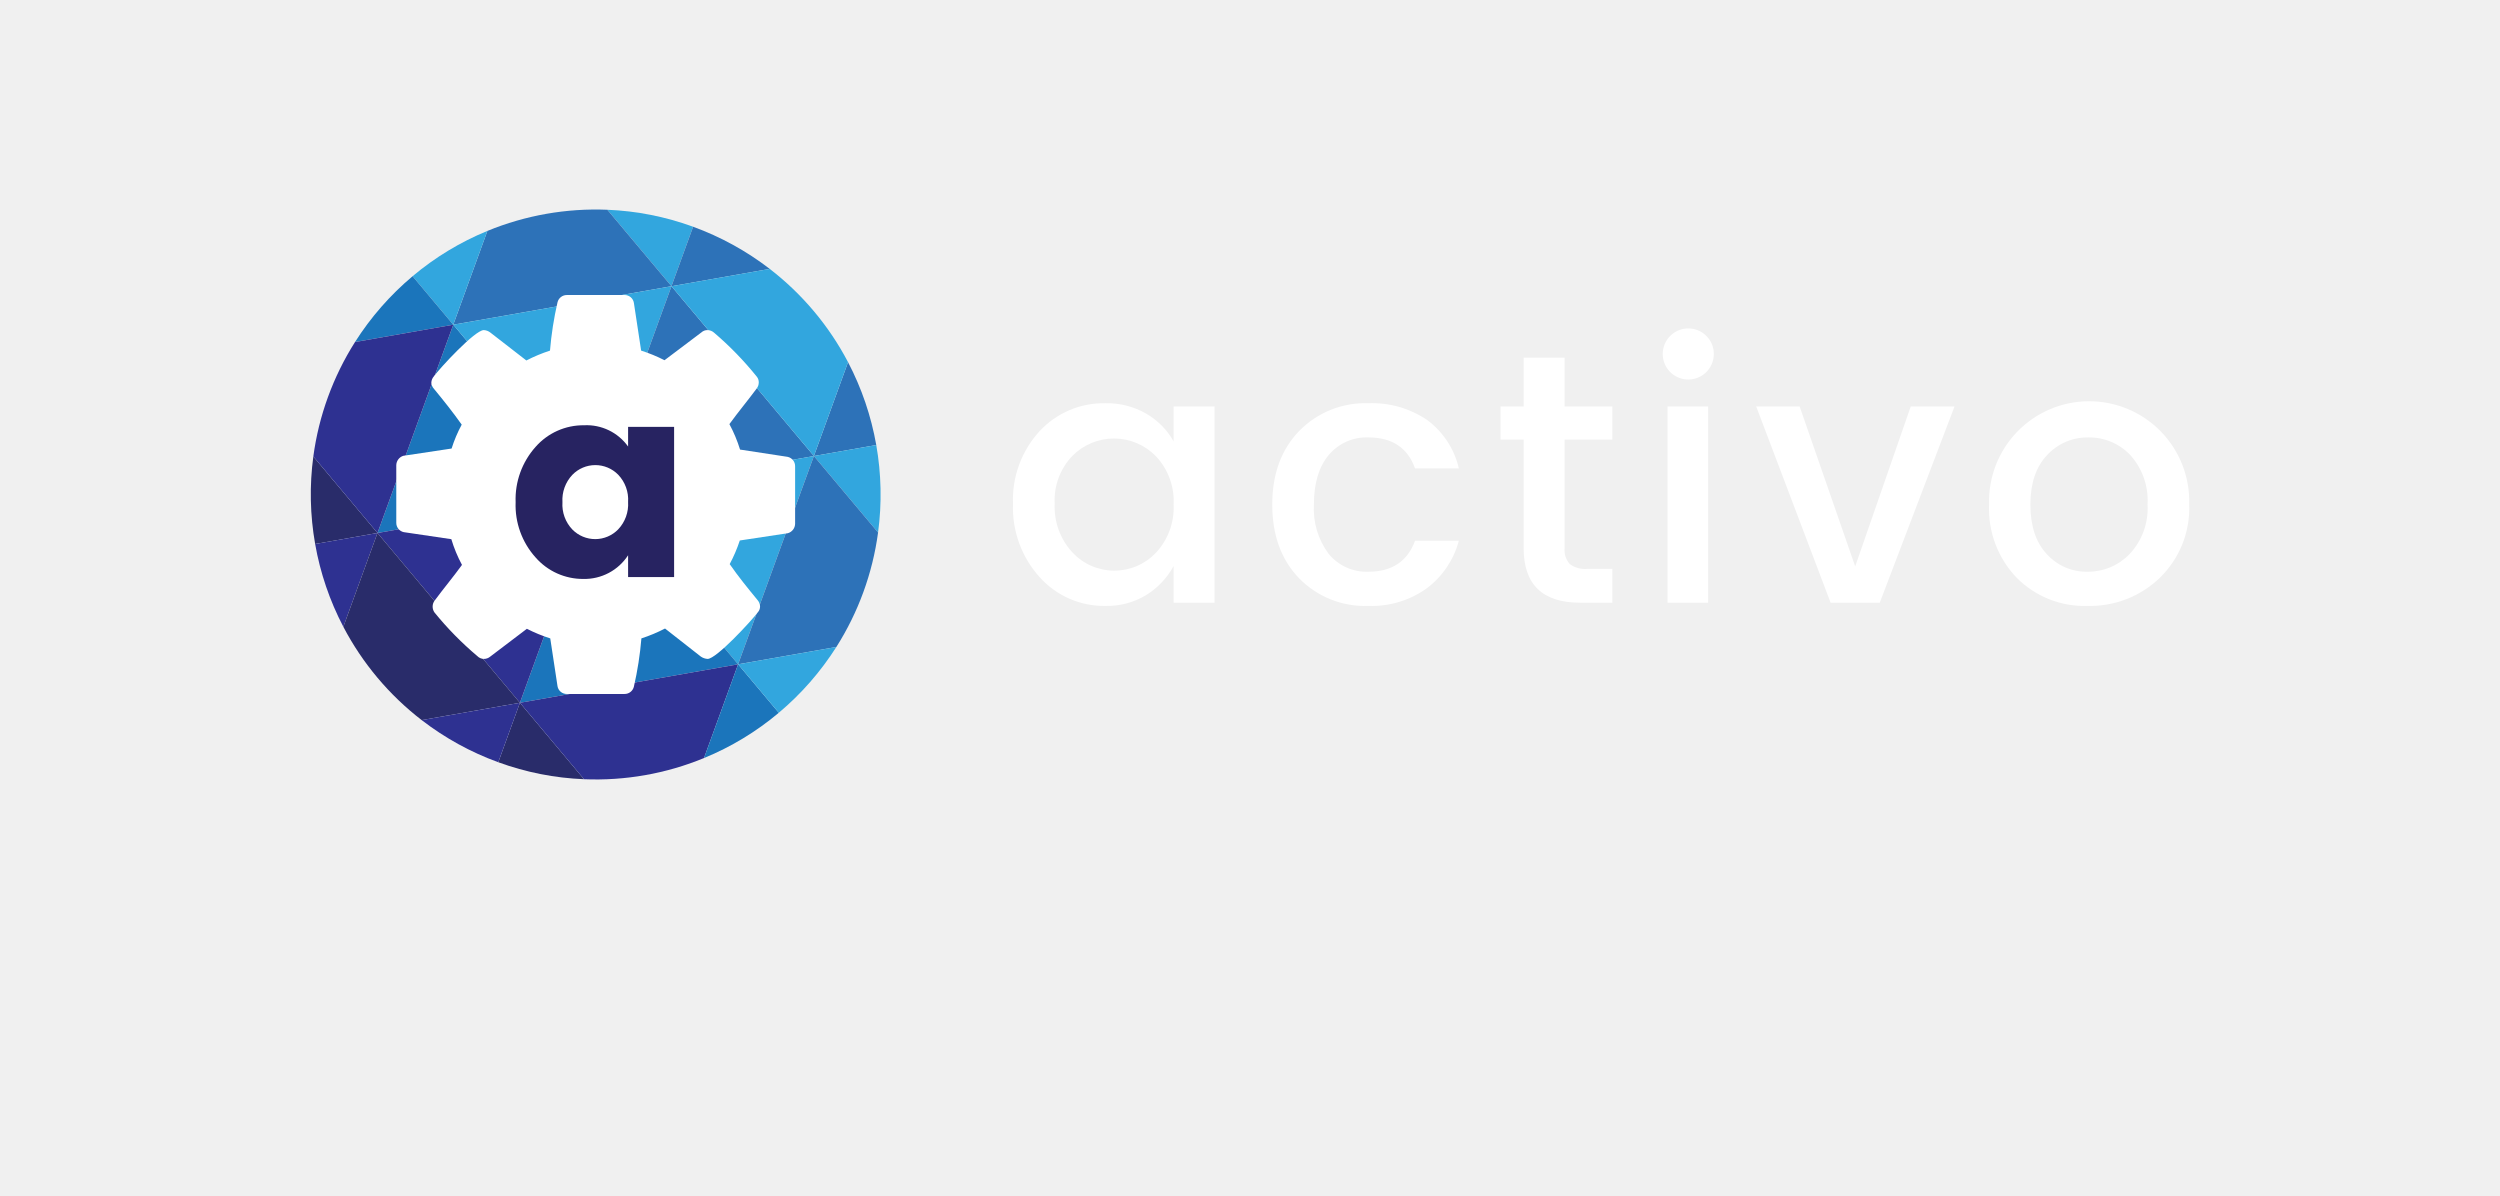
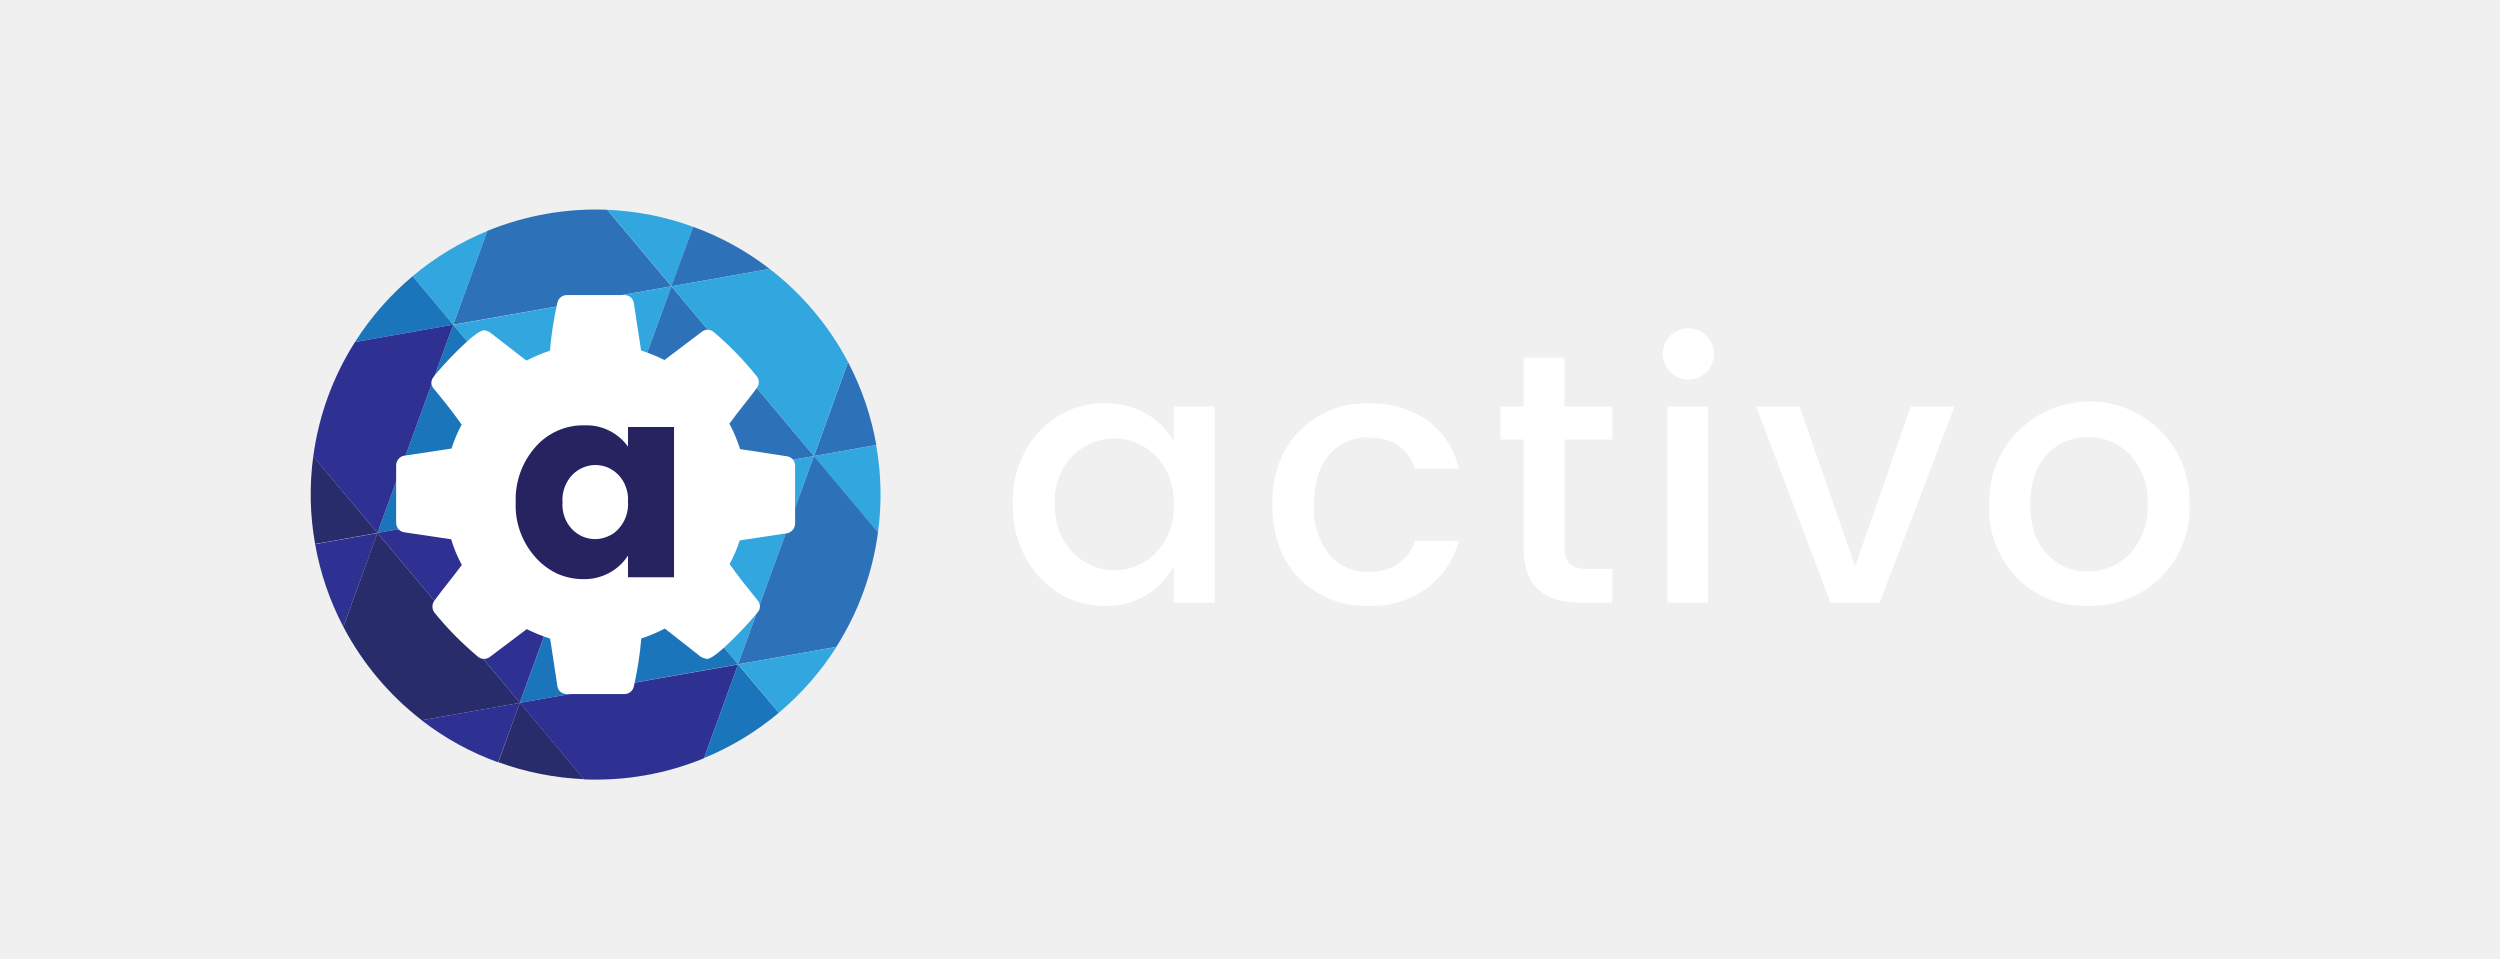
- <svg xmlns="http://www.w3.org/2000/svg" width="1336" height="639" viewBox="0 0 1336 639" fill="none">
-   <path d="M555.627 308.479C545.926 297.778 540.802 283.701 541.354 269.266C540.754 254.954 545.853 240.988 555.532 230.432C560.023 225.583 565.493 221.743 571.578 219.167C577.664 216.591 584.227 215.336 590.834 215.487C598.473 215.331 606.01 217.273 612.623 221.104C618.699 224.641 623.724 229.734 627.18 235.858V217.202H649.064V322.091H627.18V302.485C623.731 308.845 618.68 314.192 612.528 317.997C605.995 321.957 598.47 323.972 590.834 323.805C584.21 323.924 577.638 322.617 571.564 319.973C565.489 317.329 560.054 313.409 555.627 308.479ZM617.76 295.346C620.975 291.895 623.466 287.835 625.084 283.404C626.702 278.973 627.415 274.262 627.18 269.551C627.42 264.854 626.71 260.156 625.091 255.74C623.472 251.324 620.979 247.28 617.76 243.851C614.862 240.856 611.394 238.472 607.561 236.837C603.728 235.202 599.607 234.351 595.44 234.334C591.273 234.316 587.145 235.132 583.298 236.734C579.451 238.336 575.963 240.691 573.04 243.662C569.813 247.046 567.312 251.055 565.692 255.442C564.072 259.829 563.367 264.501 563.62 269.171C563.397 273.91 564.114 278.646 565.731 283.106C567.348 287.565 569.832 291.66 573.04 295.154C575.89 298.23 579.342 300.688 583.181 302.375C587.021 304.061 591.165 304.941 595.358 304.959C599.551 304.977 603.703 304.133 607.557 302.479C611.41 300.826 614.883 298.398 617.76 295.346Z" fill="white" />
-   <path d="M694.167 308.954C684.652 299.058 679.895 285.955 679.895 269.646C679.895 253.341 684.684 240.237 694.262 230.337C699.055 225.416 704.824 221.553 711.198 218.996C717.572 216.439 724.41 215.244 731.274 215.487C742.47 215.049 753.512 218.219 762.772 224.53C771.273 230.852 777.244 239.997 779.613 250.325H756.205C752.27 239.282 743.959 233.762 731.274 233.763C727.251 233.602 723.246 234.369 719.567 236.002C715.888 237.636 712.633 240.094 710.055 243.186C704.789 249.468 702.157 258.256 702.158 269.551C701.589 279.027 704.386 288.399 710.055 296.011C712.618 299.127 715.867 301.608 719.548 303.259C723.23 304.91 727.243 305.687 731.274 305.529C743.837 305.529 752.147 300.009 756.205 288.967H779.613C776.91 299.119 770.878 308.069 762.483 314.382C753.405 320.884 742.432 324.198 731.274 323.805C724.394 324.067 717.536 322.881 711.143 320.322C704.751 317.764 698.967 313.891 694.167 308.954Z" fill="white" />
-   <path d="M861.629 234.906H836.128V292.966C835.98 294.492 836.149 296.032 836.623 297.49C837.098 298.947 837.869 300.291 838.887 301.437C841.605 303.421 844.958 304.337 848.307 304.009H861.629V322.091H844.499C824.329 322.091 814.244 312.383 814.244 292.966V234.906H801.871V217.201H814.244V191.122H836.128V217.201H861.629V234.906Z" fill="white" />
-   <path d="M915.863 189.408C915.807 192.556 914.666 195.588 912.632 197.991C910.597 200.393 907.796 202.019 904.701 202.593C901.606 203.166 898.408 202.652 895.648 201.137C892.889 199.623 890.737 197.201 889.558 194.281C888.379 191.362 888.245 188.125 889.178 185.118C890.112 182.111 892.055 179.519 894.68 177.781C897.304 176.042 900.449 175.265 903.581 175.58C906.712 175.895 909.639 177.283 911.865 179.509C913.173 180.798 914.202 182.342 914.89 184.044C915.577 185.747 915.908 187.572 915.863 189.408ZM891.125 322.091V217.202H912.819V322.091L891.125 322.091Z" fill="white" />
-   <path d="M938.51 217.202H961.723L991.413 302.675L1021.1 217.202H1044.51L1004.54 322.091H978.28L938.51 217.202Z" fill="white" />
-   <path d="M1115.58 323.805C1108.6 324.036 1101.64 322.828 1095.14 320.257C1088.65 317.686 1082.75 313.806 1077.81 308.859C1072.81 303.67 1068.91 297.518 1066.36 290.778C1063.81 284.037 1062.65 276.847 1062.96 269.646C1062.74 262.482 1063.95 255.346 1066.53 248.66C1069.11 241.974 1073.01 235.875 1077.99 230.724C1082.98 225.574 1088.94 221.477 1095.54 218.677C1102.13 215.877 1109.22 214.431 1116.39 214.425C1123.55 214.419 1130.65 215.852 1137.25 218.64C1143.85 221.428 1149.82 225.514 1154.82 230.656C1159.81 235.798 1163.72 241.89 1166.31 248.571C1168.9 255.253 1170.13 262.387 1169.91 269.551C1170.2 276.823 1168.94 284.074 1166.24 290.83C1163.53 297.586 1159.44 303.696 1154.22 308.764C1149.09 313.706 1143.04 317.581 1136.41 320.163C1129.78 322.745 1122.7 323.983 1115.58 323.805ZM1138.13 296.011C1141.43 292.473 1143.97 288.304 1145.6 283.756C1147.24 279.208 1147.93 274.376 1147.65 269.551C1147.94 264.763 1147.27 259.966 1145.69 255.439C1144.1 250.912 1141.63 246.746 1138.42 243.186C1135.55 240.152 1132.08 237.747 1128.23 236.125C1124.38 234.503 1120.24 233.699 1116.06 233.763C1111.92 233.681 1107.82 234.479 1104.01 236.103C1100.2 237.728 1096.79 240.142 1093.98 243.186C1088.02 249.468 1085.04 258.288 1085.04 269.646C1085.04 281.005 1087.96 289.825 1093.79 296.106C1096.54 299.149 1099.9 301.566 1103.66 303.192C1107.42 304.818 1111.49 305.615 1115.58 305.529C1119.79 305.567 1123.96 304.742 1127.84 303.105C1131.72 301.468 1135.22 299.054 1138.13 296.011Z" fill="white" />
-   <path d="M370.399 121.171C355.685 115.786 340.222 112.724 324.566 112.095L358.831 152.952L370.399 121.171Z" fill="#32A6DE" />
-   <path d="M411.336 143.69C398.922 134.134 385.115 126.539 370.398 121.171L358.83 152.952L411.336 143.69Z" fill="#2D72B8" />
-   <path d="M242.229 173.516L358.83 152.952L324.565 112.095C302.631 111.203 280.764 115.06 260.458 123.402L242.221 173.521L242.229 173.516Z" fill="#2D72B8" />
-   <path d="M260.459 123.402C245.964 129.357 232.48 137.523 220.486 147.61L242.222 173.521L260.459 123.402Z" fill="#32A6DE" />
-   <path d="M220.486 147.61C208.494 157.691 198.119 169.551 189.723 182.779L242.221 173.521L220.486 147.61Z" fill="#1B75BB" />
-   <path d="M167.443 243.944C165.354 259.487 165.682 275.261 168.413 290.704L201.724 284.829H201.733L167.443 243.944Z" fill="#292C6A" />
-   <path d="M242.229 173.516L201.732 284.83L318.344 264.261L242.229 173.516Z" fill="#1B75BB" />
-   <path d="M201.733 284.829L242.23 173.516L242.222 173.521L189.723 182.779C177.971 201.32 170.37 222.186 167.443 243.944L201.733 284.829Z" fill="#2E3191" />
-   <path d="M358.829 152.951L242.229 173.516L318.344 264.261L358.829 152.951Z" fill="#32A6DE" />
-   <path d="M318.344 264.261L434.952 243.693L358.829 152.951L318.344 264.261Z" fill="#2D72B8" />
-   <path d="M468.271 237.813C465.553 222.368 460.468 207.434 453.197 193.54L434.951 243.692L468.271 237.813Z" fill="#2D72B8" />
-   <path d="M434.951 243.692L453.196 193.54C443.002 174.096 428.722 157.091 411.336 143.69L358.83 152.952L434.951 243.692Z" fill="#32A6DE" />
-   <path d="M469.241 284.573C471.325 269.03 470.998 253.257 468.271 237.813L434.951 243.692L469.241 284.573Z" fill="#32A6DE" />
-   <path d="M394.445 354.992L434.952 243.693L318.344 264.261L394.445 354.992Z" fill="#32A6DE" />
-   <path d="M434.95 243.692L394.445 354.993L446.952 345.735C458.707 327.196 466.311 306.331 469.24 284.574L434.95 243.692Z" fill="#2D72B8" />
-   <path d="M277.836 375.56H277.843L394.444 354.992L318.343 264.261L277.836 375.56Z" fill="#1B75BB" />
-   <path d="M201.732 284.83H201.725L277.836 375.56L318.344 264.261L201.732 284.83Z" fill="#2E3191" />
-   <path d="M183.48 334.961L201.725 284.829L168.414 290.704C171.125 306.145 176.207 321.074 183.48 334.961Z" fill="#2E3191" />
-   <path d="M201.724 284.829L183.479 334.961C193.67 354.409 207.95 371.42 225.338 384.823L277.836 375.561L201.724 284.829Z" fill="#292C6A" />
-   <path d="M266.277 407.342C280.993 412.724 296.455 415.784 312.11 416.414L277.845 375.562L266.277 407.342Z" fill="#292C6A" />
-   <path d="M277.836 375.562L225.338 384.823C237.748 394.387 251.556 401.983 266.277 407.342L277.844 375.562H277.836Z" fill="#2E3191" />
-   <path d="M277.846 375.562L312.111 416.414C334.045 417.325 355.915 413.467 376.214 405.107L394.447 354.993L277.846 375.562Z" fill="#2E3191" />
-   <path d="M376.213 405.107C390.708 399.162 404.192 390.999 416.181 380.911L394.446 354.993L376.213 405.107Z" fill="#1B75BB" />
-   <path d="M416.18 380.911C428.177 370.83 438.555 358.966 446.952 345.735L394.445 354.993L416.18 380.911Z" fill="#32A6DE" />
-   <path d="M424.907 279.947C424.877 281.087 424.484 282.187 423.784 283.087C423.084 283.988 422.114 284.64 421.017 284.949L395.354 288.833C393.918 293.19 392.108 297.416 389.944 301.462C394.66 308.266 399.649 314.367 404.782 320.613C405.64 321.574 406.135 322.805 406.178 324.092C406.18 325.274 405.733 326.413 404.927 327.277C401.603 331.722 382.866 352.126 378.145 352.126C376.85 352.049 375.602 351.617 374.536 350.878L355.39 335.882C351.334 337.984 347.111 339.749 342.765 341.158C342.041 349.85 340.697 358.48 338.743 366.981C338.471 368.098 337.828 369.09 336.92 369.795C336.011 370.499 334.891 370.875 333.742 370.86H302.937C301.744 370.883 300.582 370.476 299.663 369.713C298.745 368.95 298.132 367.882 297.936 366.704L294.058 341.158C289.759 339.796 285.581 338.08 281.565 336.027L261.998 350.878C261.029 351.694 259.8 352.137 258.533 352.125C257.221 352.094 255.974 351.545 255.064 350.597C246.717 343.561 239.051 335.753 232.169 327.277C231.518 326.344 231.18 325.229 231.202 324.092C231.209 322.934 231.599 321.81 232.313 320.898C237.03 314.507 242.163 308.398 246.883 301.883C244.527 297.505 242.621 292.9 241.192 288.138L215.806 284.387C214.659 284.152 213.63 283.525 212.894 282.614C212.158 281.703 211.761 280.564 211.772 279.393V248.583C211.798 247.463 212.173 246.379 212.844 245.482C213.516 244.585 214.45 243.921 215.517 243.58L241.333 239.697C242.725 235.278 244.534 231.001 246.735 226.924C242.027 220.26 237.03 214.014 231.896 207.776C231.045 206.867 230.55 205.682 230.5 204.438C230.564 203.263 231.007 202.141 231.764 201.241C235.085 196.667 253.813 176.4 258.534 176.4C259.855 176.464 261.121 176.952 262.143 177.792L281.289 192.64C285.345 190.539 289.568 188.775 293.914 187.368C294.636 178.677 295.98 170.048 297.936 161.548C298.21 160.431 298.852 159.439 299.76 158.734C300.668 158.028 301.788 157.65 302.937 157.661H333.742C334.936 157.637 336.099 158.044 337.018 158.808C337.936 159.573 338.549 160.642 338.743 161.821L342.621 187.368C346.921 188.728 351.1 190.445 355.113 192.503L374.812 177.652C375.718 176.817 376.914 176.368 378.145 176.4C379.428 176.442 380.655 176.935 381.61 177.792C389.967 184.921 397.635 192.821 404.51 201.389C405.181 202.26 405.525 203.339 405.484 204.438C405.474 205.595 405.082 206.716 404.37 207.627C399.649 214.014 394.516 220.124 389.795 226.647C392.129 230.986 394.035 235.542 395.486 240.251L420.88 244.138C422.026 244.376 423.053 245.003 423.788 245.914C424.522 246.825 424.917 247.962 424.907 249.132L424.907 279.947Z" fill="white" />
-   <path d="M286.192 297.878C278.946 289.809 275.129 279.233 275.551 268.395C275.139 257.536 278.953 246.941 286.192 238.838C289.424 235.147 293.418 232.2 297.899 230.201C302.379 228.202 307.24 227.199 312.146 227.261C316.702 227.033 321.242 227.954 325.35 229.939C329.457 231.924 333.001 234.91 335.654 238.622V228.122H360.241V308.38H335.654V296.73C333.08 300.696 329.537 303.939 325.361 306.154C321.184 308.369 316.512 309.482 311.786 309.388C306.943 309.426 302.149 308.418 297.731 306.432C293.314 304.445 289.377 301.528 286.192 297.878ZM330.333 282.922C332.18 280.974 333.606 278.665 334.522 276.141C335.437 273.617 335.823 270.932 335.654 268.252C335.828 265.582 335.444 262.906 334.528 260.393C333.612 257.879 332.184 255.584 330.333 253.653C328.736 252.029 326.831 250.742 324.73 249.865C322.629 248.988 320.374 248.54 318.097 248.547C315.82 248.553 313.568 249.015 311.472 249.904C309.376 250.793 307.478 252.092 305.891 253.725C304.043 255.673 302.617 257.981 301.701 260.505C300.786 263.029 300.401 265.715 300.57 268.395C300.396 271.064 300.779 273.741 301.695 276.254C302.611 278.768 304.04 281.063 305.891 282.994C307.488 284.617 309.393 285.905 311.494 286.782C313.596 287.658 315.851 288.107 318.127 288.1C320.404 288.093 322.657 287.632 324.753 286.742C326.849 285.853 328.746 284.554 330.333 282.922Z" fill="#272361" />
+ <svg xmlns="http://www.w3.org/2000/svg" width="1336" height="512" viewBox="0 0 1336 512" fill="none">
+   <path d="M555.599 308.5C545.899 297.8 540.799 283.7 541.299 269.3C540.699 255 545.799 241 555.499 230.5C559.999 225.7 565.499 221.8 571.499 219.2C577.599 216.6 584.099 215.4 590.799 215.5C598.399 215.3 605.999 217.3 612.599 221.1C618.699 224.6 623.7 229.7 627.2 235.9V217.2H649.099V322.1H627.2V302.5C623.8 308.9 618.699 314.2 612.499 318C605.999 322 598.399 324 590.799 323.8C584.199 323.9 577.599 322.6 571.499 320C565.499 317.3 560.099 313.4 555.599 308.5ZM617.799 295.3C620.999 291.8 623.499 287.8 625.099 283.4C626.699 279 627.4 274.3 627.2 269.5C627.4 264.8 626.699 260.1 625.099 255.7C623.499 251.3 620.999 247.2 617.799 243.8C614.899 240.8 611.399 238.4 607.599 236.8C603.799 235.2 599.599 234.3 595.499 234.3C591.299 234.3 587.2 235.1 583.4 236.7C579.6 238.3 576.099 240.7 573.099 243.6C569.899 247 567.399 251 565.799 255.4C564.199 259.8 563.5 264.5 563.7 269.1C563.5 273.8 564.199 278.6 565.799 283C567.399 287.5 569.899 291.6 573.099 295C575.999 298.1 579.4 300.5 583.2 302.2C587 303.9 591.2 304.8 595.4 304.8C599.6 304.8 603.699 304 607.599 302.3C611.399 300.8 614.899 298.4 617.799 295.3Z" fill="white" />
+   <path d="M694.2 309C684.7 299.1 679.9 286 679.9 269.7C679.9 253.4 684.7 240.3 694.3 230.4C699.1 225.5 704.9 221.6 711.2 219.1C717.6 216.5 724.4 215.3 731.3 215.6C742.5 215.2 753.5 218.3 762.8 224.6C771.3 230.9 777.3 240.1 779.6 250.4H756.2C752.3 239.4 744 233.8 731.3 233.8C727.3 233.6 723.3 234.4 719.6 236C715.9 237.6 712.7 240.1 710.1 243.2C704.8 249.5 702.2 258.3 702.2 269.6C701.6 279.1 704.4 288.4 710.1 296.1C712.7 299.2 715.9 301.7 719.6 303.3C723.3 305 727.3 305.7 731.3 305.6C743.9 305.6 752.2 300.1 756.2 289H779.6C776.9 299.2 770.9 308.1 762.5 314.4C753.4 320.9 742.4 324.2 731.3 323.8C724.4 324.1 717.6 322.9 711.2 320.3C704.8 317.8 699 313.9 694.2 309Z" fill="white" />
+   <path d="M861.601 234.9H836.101V293C836.001 294.5 836.101 296.1 836.601 297.5C837.101 299 837.801 300.3 838.901 301.4C841.601 303.4 845.001 304.3 848.301 304H861.601V322.1H844.501C824.301 322.1 814.201 312.4 814.201 293V234.9H801.801V217.2H814.201V191.1H836.101V217.2H861.601V234.9Z" fill="white" />
+   <path d="M915.9 189.4C915.8 192.5 914.7 195.6 912.7 198C910.7 200.4 907.9 202 904.8 202.6C901.7 203.2 898.5 202.7 895.7 201.1C892.9 199.6 890.8 197.2 889.6 194.2C888.4 191.3 888.3 188 889.2 185C890.1 182 892.1 179.4 894.7 177.7C897.3 176 900.5 175.2 903.6 175.5C906.7 175.8 909.7 177.2 911.9 179.4C913.2 180.7 914.2 182.2 914.9 183.9C915.6 185.7 915.9 187.6 915.9 189.4ZM891.1 322.1V217.2H912.8V322.1H891.1Z" fill="white" />
+   <path d="M938.5 217.2H961.7L991.4 302.7L1021.1 217.2H1044.5L1004.5 322.1H978.2L938.5 217.2Z" fill="white" />
+   <path d="M1115.6 323.8C1108.6 324 1101.7 322.8 1095.2 320.3C1088.7 317.7 1082.8 313.8 1077.9 308.9C1072.9 303.7 1069 297.6 1066.4 290.8C1063.9 284.1 1062.7 276.9 1063 269.7C1062.8 262.5 1064 255.4 1066.6 248.7C1069.2 242 1073.1 235.9 1078.1 230.8C1083.1 225.7 1089 221.6 1095.7 218.8C1102.3 216 1109.4 214.6 1116.5 214.5C1123.7 214.5 1130.8 215.9 1137.4 218.7C1144 221.5 1150 225.6 1155 230.7C1160 235.8 1163.9 241.9 1166.5 248.6C1169.1 255.3 1170.3 262.4 1170.1 269.6C1170.4 276.9 1169.1 284.1 1166.4 290.9C1163.7 297.7 1159.6 303.8 1154.4 308.8C1149.3 313.7 1143.2 317.6 1136.6 320.2C1130 322.8 1122.7 324 1115.6 323.8ZM1138.1 296C1141.4 292.5 1143.9 288.3 1145.6 283.7C1147.2 279.2 1147.9 274.3 1147.7 269.5C1148 264.7 1147.3 259.9 1145.7 255.4C1144.1 250.9 1141.6 246.7 1138.4 243.1C1135.5 240.1 1132.1 237.7 1128.2 236C1124.3 234.3 1120.2 233.6 1116 233.6C1111.9 233.5 1107.8 234.3 1103.9 235.9C1100.1 237.5 1096.7 239.9 1093.9 243C1087.9 249.3 1085 258.1 1085 269.5C1085 280.9 1087.9 289.7 1093.8 296C1096.6 299 1099.9 301.5 1103.7 303.1C1107.5 304.7 1111.5 305.5 1115.6 305.4C1119.8 305.4 1124 304.6 1127.9 303C1131.7 301.5 1135.2 299.1 1138.1 296Z" fill="white" />
+   <path d="M370.4 121.2C355.7 115.8 340.2 112.8 324.6 112.1L358.9 153L370.4 121.2Z" fill="#32A6DE" />
+   <path d="M411.301 143.7C398.901 134.1 385.101 126.5 370.401 121.2L358.801 153L411.301 143.7Z" fill="#2D72B8" />
+   <path d="M242.199 173.5L358.799 153L324.499 112.1C302.599 111.2 280.699 115.1 260.399 123.4L242.199 173.5Z" fill="#2D72B8" />
+   <path d="M260.5 123.4C246 129.4 232.5 137.5 220.5 147.6L242.2 173.5L260.5 123.4Z" fill="#32A6DE" />
+   <path d="M220.499 147.6C208.499 157.7 198.099 169.5 189.699 182.8L242.199 173.5L220.499 147.6Z" fill="#1B75BB" />
+   <path d="M167.399 243.9C165.299 259.4 165.599 275.2 168.399 290.7L201.699 284.8L167.399 243.9Z" fill="#292C6A" />
+   <path d="M242.199 173.5L201.699 284.8L318.299 264.2L242.199 173.5Z" fill="#1B75BB" />
+   <path d="M201.7 284.8L242.2 173.5L189.7 182.8C177.9 201.3 170.3 222.2 167.4 244L201.7 284.8Z" fill="#2E3191" />
+   <path d="M358.799 153L242.199 173.6L318.299 264.3L358.799 153Z" fill="#32A6DE" />
+   <path d="M318.301 264.3L435.001 243.7L358.801 153L318.301 264.3Z" fill="#2D72B8" />
+   <path d="M468.3 237.8C465.6 222.4 460.5 207.4 453.2 193.5L435 243.7L468.3 237.8Z" fill="#2D72B8" />
+   <path d="M435.001 243.7L453.201 193.5C443.001 174.1 428.701 157.1 411.301 143.7L358.801 153L435.001 243.7Z" fill="#32A6DE" />
+   <path d="M469.2 284.6C471.3 269.1 471 253.3 468.2 237.8L434.9 243.7L469.2 284.6Z" fill="#32A6DE" />
+   <path d="M394.4 355L435 243.7L318.4 264.3L394.4 355Z" fill="#32A6DE" />
+   <path d="M435 243.7L394.4 355L446.9 345.7C458.7 327.2 466.3 306.3 469.2 284.5L435 243.7Z" fill="#2D72B8" />
+   <path d="M277.801 375.6L394.401 355L318.301 264.3L277.801 375.6Z" fill="#1B75BB" />
+   <path d="M201.699 284.8L277.799 375.5L318.299 264.2L201.699 284.8Z" fill="#2E3191" />
+   <path d="M183.5 335L201.7 284.9L168.4 290.8C171.1 306.1 176.2 321.1 183.5 335Z" fill="#2E3191" />
+   <path d="M201.7 284.8L183.5 335C193.7 354.4 208 371.5 225.4 384.9L277.9 375.6L201.7 284.8Z" fill="#292C6A" />
+   <path d="M266.301 407.3C281.001 412.7 296.501 415.7 312.101 416.4L277.801 375.5L266.301 407.3Z" fill="#292C6A" />
+   <path d="M277.801 375.6L225.301 384.9C237.701 394.5 251.501 402.1 266.201 407.4L277.801 375.6Z" fill="#2E3191" />
+   <path d="M277.801 375.6L312.101 416.5C334.001 417.4 355.901 413.6 376.201 405.2L394.401 355.1L277.801 375.6Z" fill="#2E3191" />
+   <path d="M376.199 405.1C390.699 399.2 404.199 391 416.199 380.9L394.399 355L376.199 405.1Z" fill="#1B75BB" />
+   <path d="M416.2 380.9C428.2 370.8 438.6 359 447 345.7L394.5 355L416.2 380.9Z" fill="#32A6DE" />
+   <path d="M424.899 279.9C424.899 281 424.499 282.1 423.799 283C423.099 283.9 422.099 284.6 420.999 284.9L395.299 288.8C393.899 293.2 392.099 297.4 389.899 301.4C394.599 308.2 399.599 314.3 404.699 320.6C405.599 321.6 406.099 322.8 406.099 324.1C406.099 325.3 405.699 326.4 404.799 327.3C401.499 331.7 382.699 352.1 377.999 352.1C376.699 352 375.499 351.6 374.399 350.9L355.299 335.9C351.199 338 346.999 339.8 342.699 341.2C341.999 349.9 340.599 358.5 338.699 367C338.399 368.1 337.799 369.1 336.899 369.8C335.999 370.5 334.899 370.9 333.699 370.9H302.899C301.699 370.9 300.499 370.5 299.599 369.8C298.699 369 298.099 368 297.899 366.8L293.999 341.3C289.699 339.9 285.499 338.2 281.499 336.2L261.999 350.9C260.999 351.7 259.799 352.2 258.499 352.1C257.199 352.1 255.899 351.5 254.999 350.6C246.699 343.6 238.999 335.8 232.099 327.3C231.399 326.4 231.099 325.3 231.099 324.1C231.099 322.9 231.499 321.8 232.199 320.9C236.899 314.5 241.999 308.4 246.799 301.9C244.399 297.5 242.499 292.9 241.099 288.2L215.699 284.4C214.599 284.2 213.499 283.5 212.799 282.6C212.099 281.7 211.699 280.5 211.699 279.4V248.6C211.699 247.5 212.099 246.4 212.799 245.5C213.499 244.6 214.399 243.9 215.499 243.6L241.299 239.7C242.699 235.3 244.499 231 246.699 226.9C241.999 220.2 236.999 214 231.899 207.8C230.999 206.9 230.599 205.7 230.499 204.5C230.599 203.3 230.999 202.2 231.799 201.3C235.099 196.7 253.799 176.5 258.599 176.5C259.899 176.6 261.199 177.1 262.199 177.9L281.299 192.7C285.399 190.6 289.599 188.8 293.899 187.4C294.599 178.7 295.999 170.1 297.899 161.6C298.199 160.5 298.799 159.5 299.699 158.8C300.599 158.1 301.699 157.7 302.899 157.7H333.699C334.899 157.7 336.099 158.1 336.999 158.8C337.899 159.6 338.499 160.6 338.699 161.8L342.599 187.3C346.899 188.7 351.099 190.4 355.099 192.4L374.799 177.5C375.699 176.7 376.899 176.2 378.099 176.2C379.399 176.2 380.599 176.7 381.599 177.6C389.999 184.7 397.599 192.6 404.499 201.2C405.199 202.1 405.499 203.1 405.499 204.2C405.499 205.4 405.099 206.5 404.399 207.4C399.699 213.8 394.499 219.9 389.799 226.4C392.099 230.7 393.999 235.3 395.499 240L420.899 243.9C421.999 244.1 423.099 244.8 423.799 245.7C424.499 246.6 424.899 247.7 424.899 248.9V279.9Z" fill="white" />
+   <path d="M286.199 297.9C278.999 289.8 275.099 279.3 275.599 268.4C275.199 257.5 278.999 246.9 286.199 238.8C289.399 235.1 293.399 232.2 297.899 230.2C302.399 228.2 307.199 227.2 312.099 227.3C316.699 227.1 321.199 228 325.299 230C329.399 232 332.999 235 335.599 238.7V228.2H360.199V308.5H335.599V296.9C332.999 300.9 329.499 304.1 325.299 306.3C321.099 308.5 316.499 309.6 311.699 309.5C306.899 309.5 302.099 308.5 297.599 306.5C293.299 304.4 289.399 301.5 286.199 297.9ZM330.299 282.9C332.099 281 333.599 278.6 334.499 276.1C335.399 273.6 335.799 270.9 335.599 268.2C335.799 265.5 335.399 262.9 334.499 260.3C333.599 257.8 332.199 255.5 330.299 253.6C328.699 252 326.799 250.7 324.699 249.8C322.599 248.9 320.299 248.5 318.099 248.5C315.799 248.5 313.599 249 311.499 249.9C309.399 250.8 307.499 252.1 305.899 253.7C304.099 255.6 302.599 258 301.699 260.5C300.799 263 300.399 265.7 300.599 268.4C300.399 271.1 300.799 273.7 301.699 276.3C302.599 278.8 303.999 281.1 305.899 283C307.499 284.6 309.399 285.9 311.499 286.8C313.599 287.7 315.899 288.1 318.099 288.1C320.399 288.1 322.599 287.6 324.699 286.7C326.799 285.9 328.699 284.6 330.299 282.9Z" fill="#272361" />
</svg>
